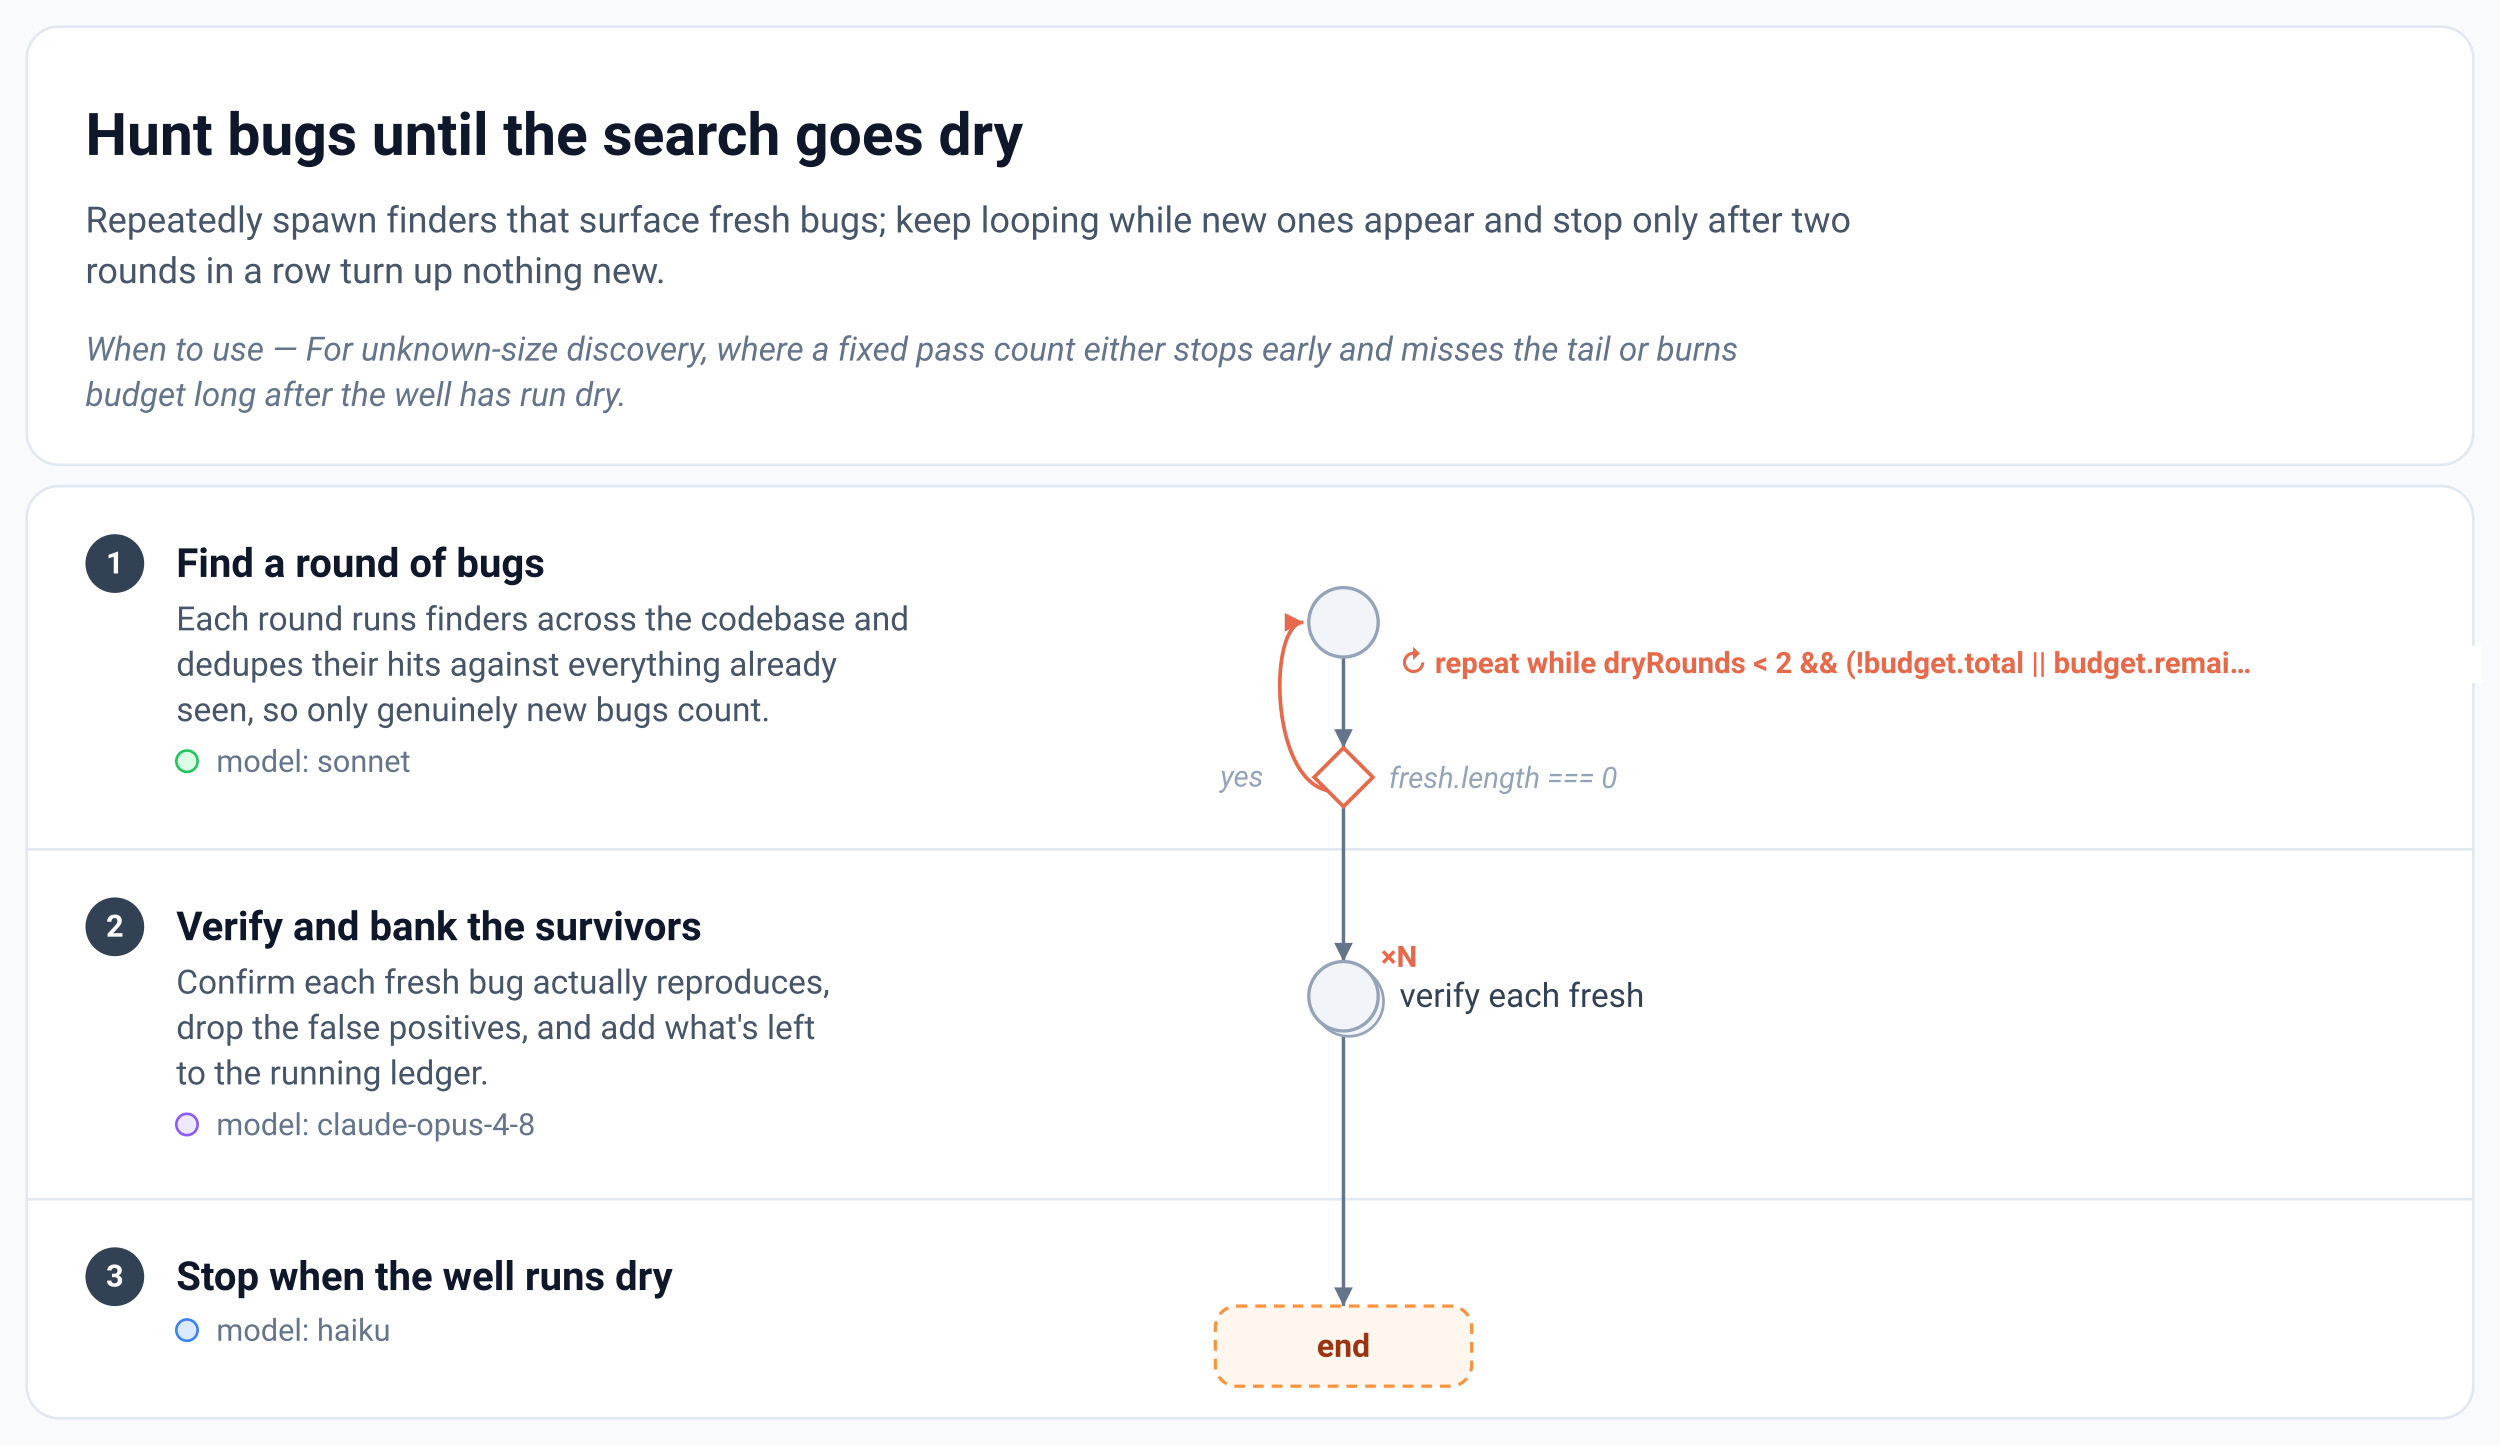
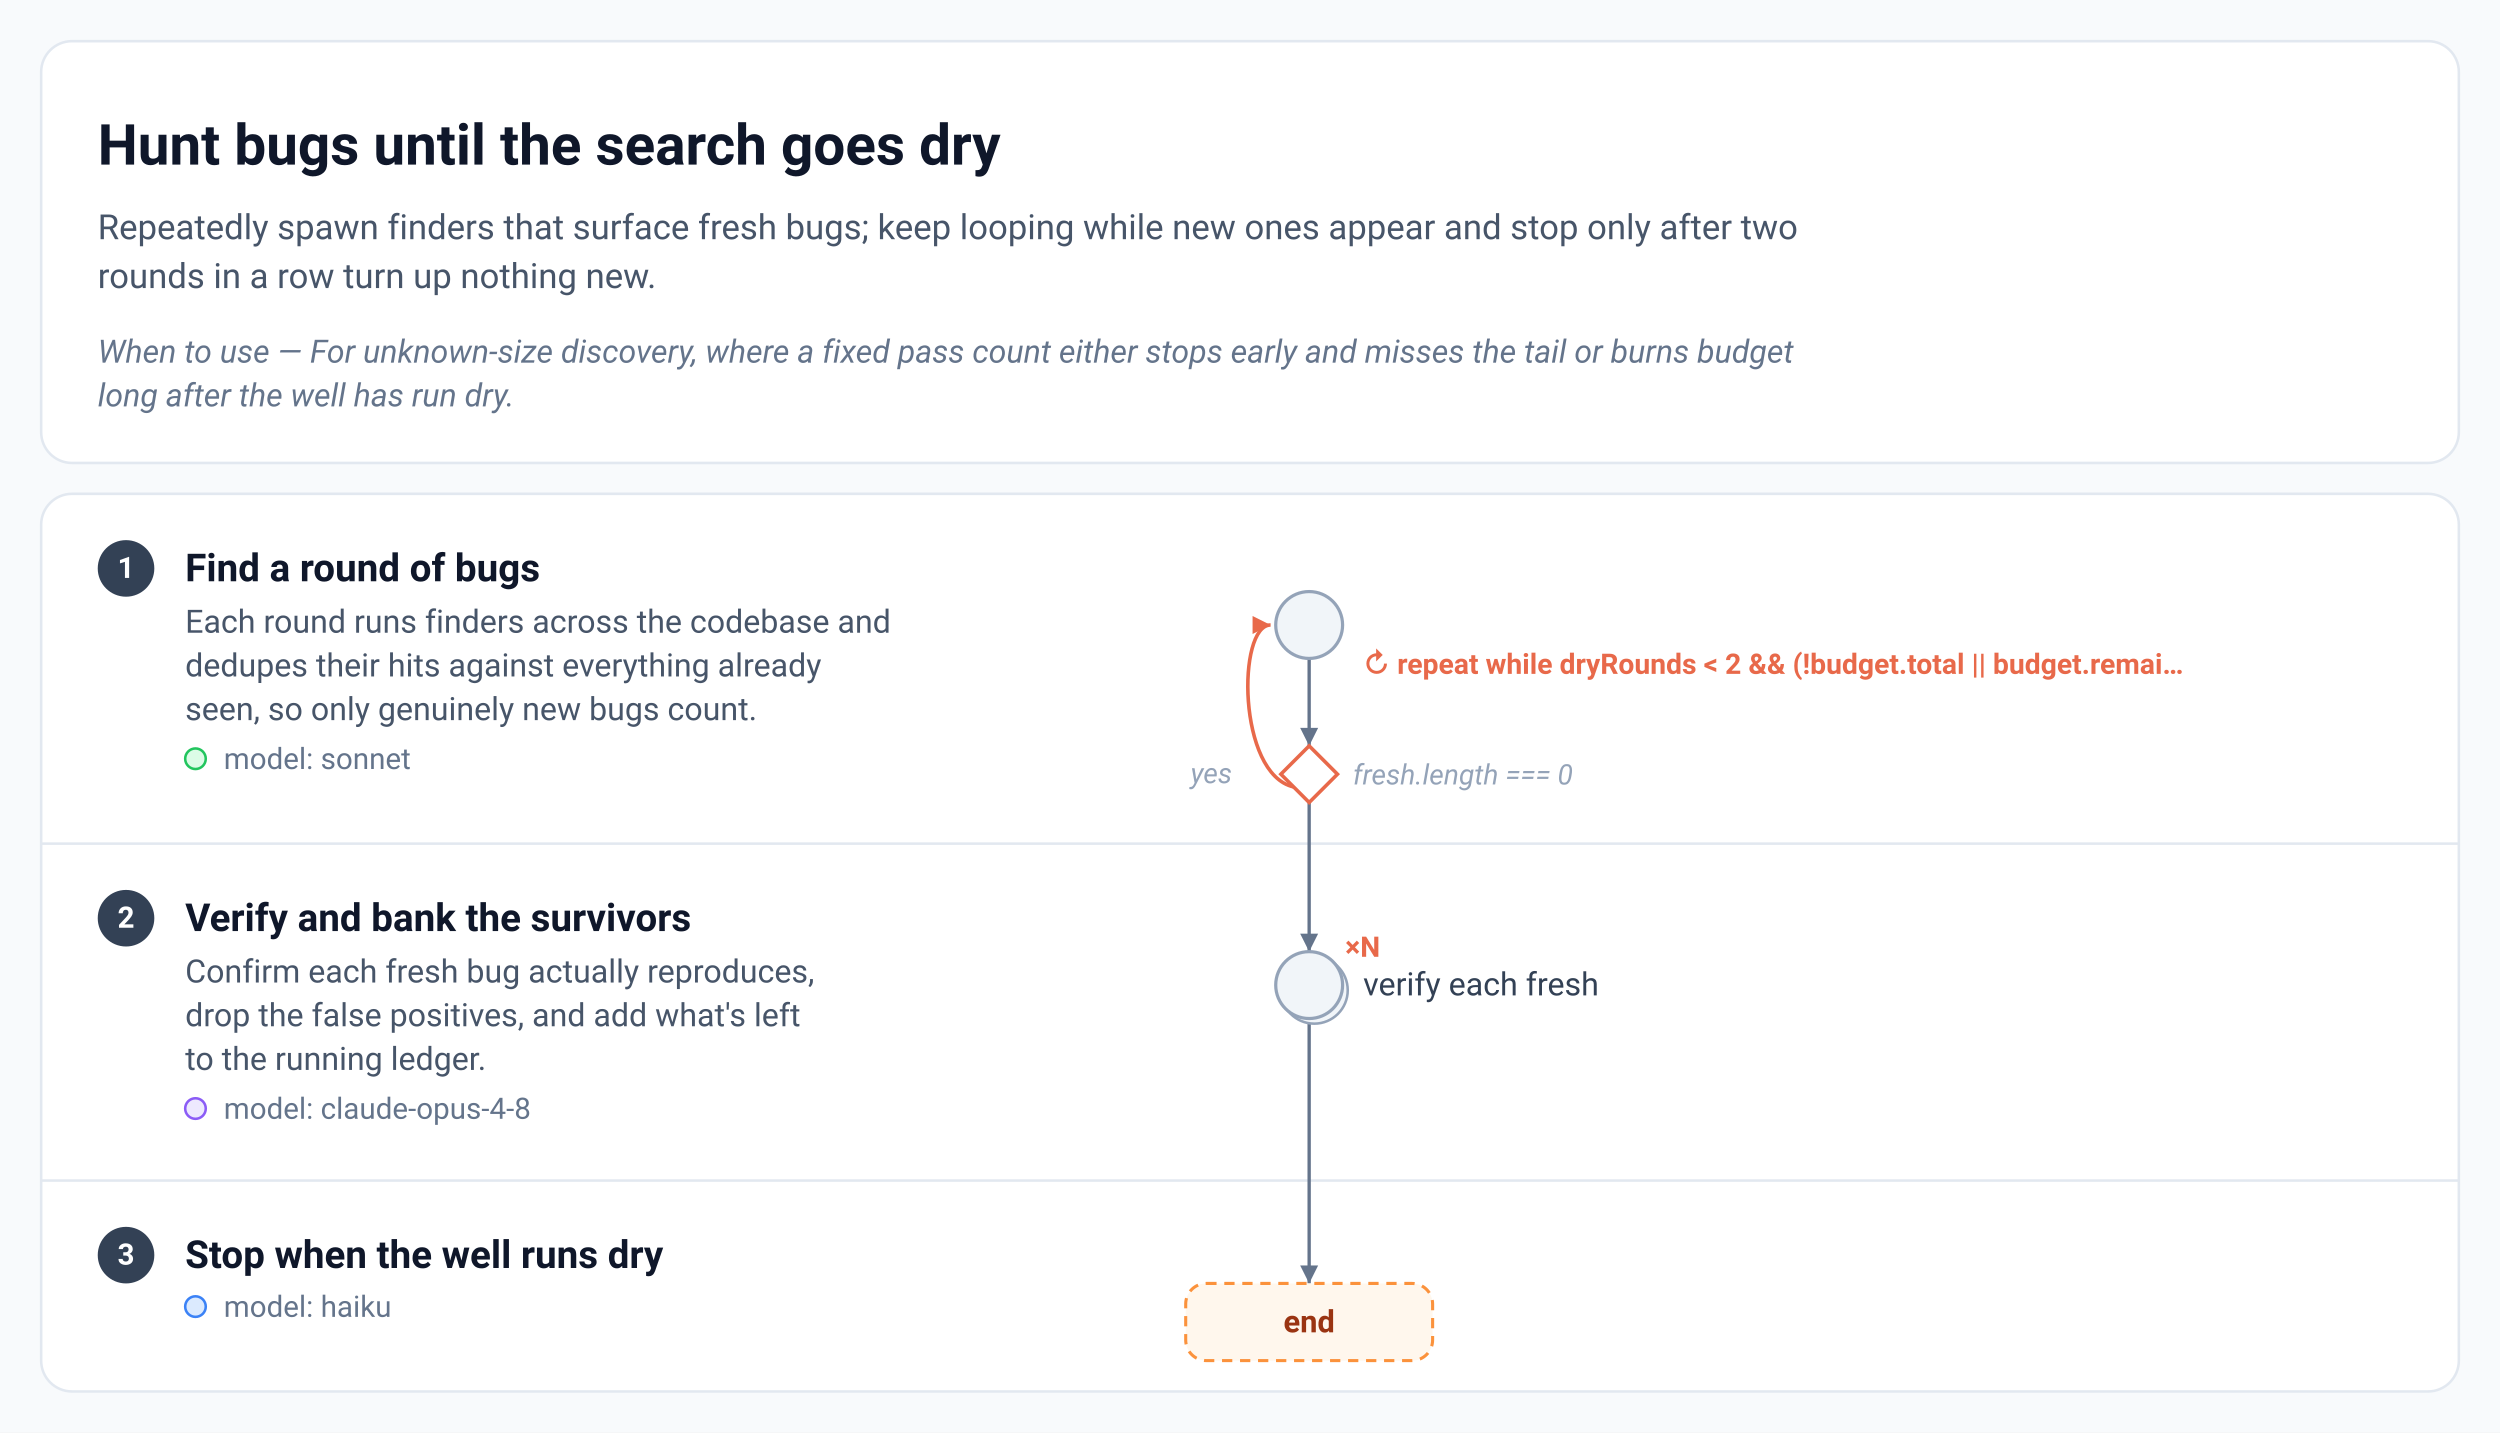
- <svg xmlns="http://www.w3.org/2000/svg" width="936" height="541" viewBox="0 0 936 541" font-family="-apple-system, BlinkMacSystemFont, 'Segoe UI', Roboto, Helvetica, Arial, sans-serif">
-   <rect width="936" height="541" fill="#f8fafc" />
-   <g transform="translate(0 10)">
+ <svg xmlns="http://www.w3.org/2000/svg" width="972" height="557" viewBox="0 0 972 557" font-family="-apple-system, BlinkMacSystemFont, 'Segoe UI', Roboto, Helvetica, Arial, sans-serif">
+   <rect width="972" height="557" fill="#f8fafc" />
+   <g transform="translate(0 16)">
    <g class="header-card">
-       <rect x="10" y="0" width="916" height="164" rx="12" fill="#ffffff" stroke="#e2e8f0" stroke-width="1" />
-       <text x="32" y="48" font-size="22" fill="#0f172a" font-weight="700">Hunt bugs until the search goes dry</text>
-       <text x="32" y="77" font-size="13.5" fill="#475569">Repeatedly spawn finders that surface fresh bugs; keep looping while new ones appear and stop only after two</text>
-       <text x="32" y="96" font-size="13.5" fill="#475569">rounds in a row turn up nothing new.</text>
-       <text x="32" y="125" font-size="12.5" fill="#64748b" font-style="italic">When to use — For unknown-size discovery, where a fixed pass count either stops early and misses the tail or burns</text>
-       <text x="32" y="142" font-size="12.5" fill="#64748b" font-style="italic">budget long after the well has run dry.</text>
+       <rect x="16" y="0" width="940" height="164" rx="12" fill="#ffffff" stroke="#e2e8f0" stroke-width="1" />
+       <text x="38" y="48" font-size="22" fill="#0f172a" font-weight="700">Hunt bugs until the search goes dry</text>
+       <text x="38" y="77" font-size="13.5" fill="#475569">Repeatedly spawn finders that surface fresh bugs; keep looping while new ones appear and stop only after two</text>
+       <text x="38" y="96" font-size="13.5" fill="#475569">rounds in a row turn up nothing new.</text>
+       <text x="38" y="125" font-size="12.5" fill="#64748b" font-style="italic">When to use — For unknown-size discovery, where a fixed pass count either stops early and misses the tail or burns budget</text>
+       <text x="38" y="142" font-size="12.5" fill="#64748b" font-style="italic">long after the well has run dry.</text>
    </g>
  </g>
-   <g transform="translate(0 182)">
-     <rect x="10" y="0" width="916" height="349" rx="12" fill="#ffffff" stroke="#e2e8f0" stroke-width="1" />
+   <g transform="translate(0 192)">
+     <rect x="16" y="0" width="940" height="349" rx="12" fill="#ffffff" stroke="#e2e8f0" stroke-width="1" />
    <g class="swimlane" />
    <g class="swimlane">
-       <line x1="10" y1="136" x2="926" y2="136" stroke="#e2e8f0" stroke-width="1" />
+       <line x1="16" y1="136" x2="956" y2="136" stroke="#e2e8f0" stroke-width="1" />
    </g>
    <g class="swimlane">
-       <line x1="10" y1="267" x2="926" y2="267" stroke="#e2e8f0" stroke-width="1" />
+       <line x1="16" y1="267" x2="956" y2="267" stroke="#e2e8f0" stroke-width="1" />
    </g>
    <g transform="translate(0 0)">
      <g class="lane-label">
-         <circle cx="43" cy="29" r="11" fill="#334155" />
-         <text x="43" y="32.7" font-size="11.5" fill="#ffffff" font-weight="700" text-anchor="middle">1</text>
-         <text x="66" y="34" font-size="15" fill="#0f172a" font-weight="700">Find a round of bugs</text>
-         <text x="66" y="54" font-size="12.5" fill="#475569">Each round runs finders across the codebase and</text>
-         <text x="66" y="71" font-size="12.5" fill="#475569">dedupes their hits against everything already</text>
-         <text x="66" y="88" font-size="12.5" fill="#475569">seen, so only genuinely new bugs count.</text>
-         <circle cx="70" cy="103" r="4" fill="#dcfce7" stroke="#22c55e" stroke-width="1" />
-         <text x="81" y="107" font-size="11.5" fill="#64748b">model: sonnet</text>
+         <circle cx="49" cy="29" r="11" fill="#334155" />
+         <text x="49" y="32.7" font-size="11.5" fill="#ffffff" font-weight="700" text-anchor="middle">1</text>
+         <text x="72" y="34" font-size="15" fill="#0f172a" font-weight="700">Find a round of bugs</text>
+         <text x="72" y="54" font-size="12.5" fill="#475569">Each round runs finders across the codebase and</text>
+         <text x="72" y="71" font-size="12.5" fill="#475569">dedupes their hits against everything already</text>
+         <text x="72" y="88" font-size="12.5" fill="#475569">seen, so only genuinely new bugs count.</text>
+         <circle cx="76" cy="103" r="4" fill="#dcfce7" stroke="#22c55e" stroke-width="1" />
+         <text x="87" y="107" font-size="11.5" fill="#64748b">model: sonnet</text>
      </g>
    </g>
    <g transform="translate(0 136)">
      <g class="lane-label">
-         <circle cx="43" cy="29" r="11" fill="#334155" />
-         <text x="43" y="32.7" font-size="11.5" fill="#ffffff" font-weight="700" text-anchor="middle">2</text>
-         <text x="66" y="34" font-size="15" fill="#0f172a" font-weight="700">Verify and bank the survivors</text>
-         <text x="66" y="54" font-size="12.5" fill="#475569">Confirm each fresh bug actually reproduces,</text>
-         <text x="66" y="71" font-size="12.5" fill="#475569">drop the false positives, and add what's left</text>
-         <text x="66" y="88" font-size="12.5" fill="#475569">to the running ledger.</text>
-         <circle cx="70" cy="103" r="4" fill="#ede9fe" stroke="#8b5cf6" stroke-width="1" />
-         <text x="81" y="107" font-size="11.5" fill="#64748b">model: claude-opus-4-8</text>
+         <circle cx="49" cy="29" r="11" fill="#334155" />
+         <text x="49" y="32.7" font-size="11.5" fill="#ffffff" font-weight="700" text-anchor="middle">2</text>
+         <text x="72" y="34" font-size="15" fill="#0f172a" font-weight="700">Verify and bank the survivors</text>
+         <text x="72" y="54" font-size="12.5" fill="#475569">Confirm each fresh bug actually reproduces,</text>
+         <text x="72" y="71" font-size="12.5" fill="#475569">drop the false positives, and add what's left</text>
+         <text x="72" y="88" font-size="12.5" fill="#475569">to the running ledger.</text>
+         <circle cx="76" cy="103" r="4" fill="#ede9fe" stroke="#8b5cf6" stroke-width="1" />
+         <text x="87" y="107" font-size="11.5" fill="#64748b">model: claude-opus-4-8</text>
      </g>
    </g>
    <g transform="translate(0 267)">
      <g class="lane-label">
-         <circle cx="43" cy="29" r="11" fill="#334155" />
-         <text x="43" y="32.7" font-size="11.5" fill="#ffffff" font-weight="700" text-anchor="middle">3</text>
-         <text x="66" y="34" font-size="15" fill="#0f172a" font-weight="700">Stop when the well runs dry</text>
-         <circle cx="70" cy="49" r="4" fill="#dbeafe" stroke="#3b82f6" stroke-width="1" />
-         <text x="81" y="53" font-size="11.5" fill="#64748b">model: haiku</text>
+         <circle cx="49" cy="29" r="11" fill="#334155" />
+         <text x="49" y="32.7" font-size="11.5" fill="#ffffff" font-weight="700" text-anchor="middle">3</text>
+         <text x="72" y="34" font-size="15" fill="#0f172a" font-weight="700">Stop when the well runs dry</text>
+         <circle cx="76" cy="49" r="4" fill="#dbeafe" stroke="#3b82f6" stroke-width="1" />
+         <text x="87" y="53" font-size="11.5" fill="#64748b">model: haiku</text>
      </g>
    </g>
-     <g class="topology" transform="translate(199 0)">
+     <g class="topology" transform="translate(205 0)">
      <g class="edge">
        <path d="M 304 64 L 304 98" fill="none" stroke="#64748b" stroke-width="1.3" />
        <polygon points="304,98 300.5,91 307.5,91" fill="#64748b" />
      </g>
      <g class="edge">
        <path d="M 304 120 L 304 178" fill="none" stroke="#64748b" stroke-width="1.3" />
        <polygon points="304,178 300.5,171 307.5,171" fill="#64748b" />
      </g>
      <g class="edge">
        <path d="M 304 204 L 304 307" fill="none" stroke="#64748b" stroke-width="1.3" />
        <polygon points="304,307 300.5,300 307.5,300" fill="#64748b" />
      </g>
      <g class="agent-node">
        <circle cx="304" cy="51" r="13" fill="#f1f5f9" stroke="#94a3b8" stroke-width="1.25" />
      </g>
      <g class="decision">
        <polygon points="304,98 315,109 304,120 293,109" fill="#ffffff" stroke="#e8694a" stroke-width="1.4" />
-         <rect x="318" y="102.7" width="120.84" height="14" fill="#ffffff" />
-         <text x="321" y="113" font-size="11" fill="#94a3b8" font-style="italic">fresh.length === 0</text>
+         <text x="321" y="113" font-size="11" fill="#94a3b8" font-style="italic" stroke="#ffffff" stroke-width="3.5" stroke-linejoin="round" paint-order="stroke fill">fresh.length === 0</text>
      </g>
      <g class="agent-node">
        <circle cx="306" cy="193" r="13" fill="#f1f5f9" stroke="#94a3b8" stroke-width="1" />
        <circle cx="304" cy="191" r="13" fill="#f1f5f9" stroke="#94a3b8" stroke-width="1.25" />
-         <rect x="322" y="183.5" width="129.25" height="15.5" fill="#ffffff" />
-         <text x="325" y="195" font-size="12.5" fill="#334155">verify each fresh</text>
+         <text x="325" y="195" font-size="12.5" fill="#334155" stroke="#ffffff" stroke-width="3.5" stroke-linejoin="round" paint-order="stroke fill">verify each fresh</text>
        <text x="318" y="180" font-size="11" font-weight="700" fill="#e8694a">×N</text>
      </g>
      <g class="control-node">
        <rect class="control-box" x="256" y="307" width="96" height="30" rx="8" fill="#fff7ed" stroke="#fb923c" stroke-width="1.2" stroke-dasharray="4 3" />
        <text x="304" y="326" font-size="12" fill="#9a3412" font-weight="600" text-anchor="middle">end</text>
      </g>
      <g class="control-arc">
        <path d="M 297.95 113.95 C 276 109 276 51 289 51" fill="none" stroke="#e8694a" stroke-width="1.4" />
        <polygon points="289,51 282,54.5 282,47.5" fill="#e8694a" />
-         <rect x="251.86" y="102.2" width="25.14" height="14" fill="#ffffff" />
-         <text x="274" y="112.5" font-size="11" fill="#94a3b8" font-style="italic" text-anchor="end">yes</text>
+         <text x="274" y="112.5" font-size="11" fill="#94a3b8" font-style="italic" text-anchor="end" stroke="#ffffff" stroke-width="3.5" stroke-linejoin="round" paint-order="stroke fill">yes</text>
      </g>
      <g class="loop-badge">
-         <rect x="322" y="59.7" width="407.94" height="14" fill="#ffffff" />
-         <text x="325" y="70" font-size="11" fill="#e8694a" font-weight="600">↻ repeat while dryRounds &lt; 2 &amp;&amp; (!budget.total || budget.remai…</text>
+         <text x="325" y="70" font-size="11" fill="#e8694a" font-weight="600" stroke="#ffffff" stroke-width="3.5" stroke-linejoin="round" paint-order="stroke fill">↻ repeat while dryRounds &lt; 2 &amp;&amp; (!budget.total || budget.remai…</text>
      </g>
    </g>
  </g>
</svg>
